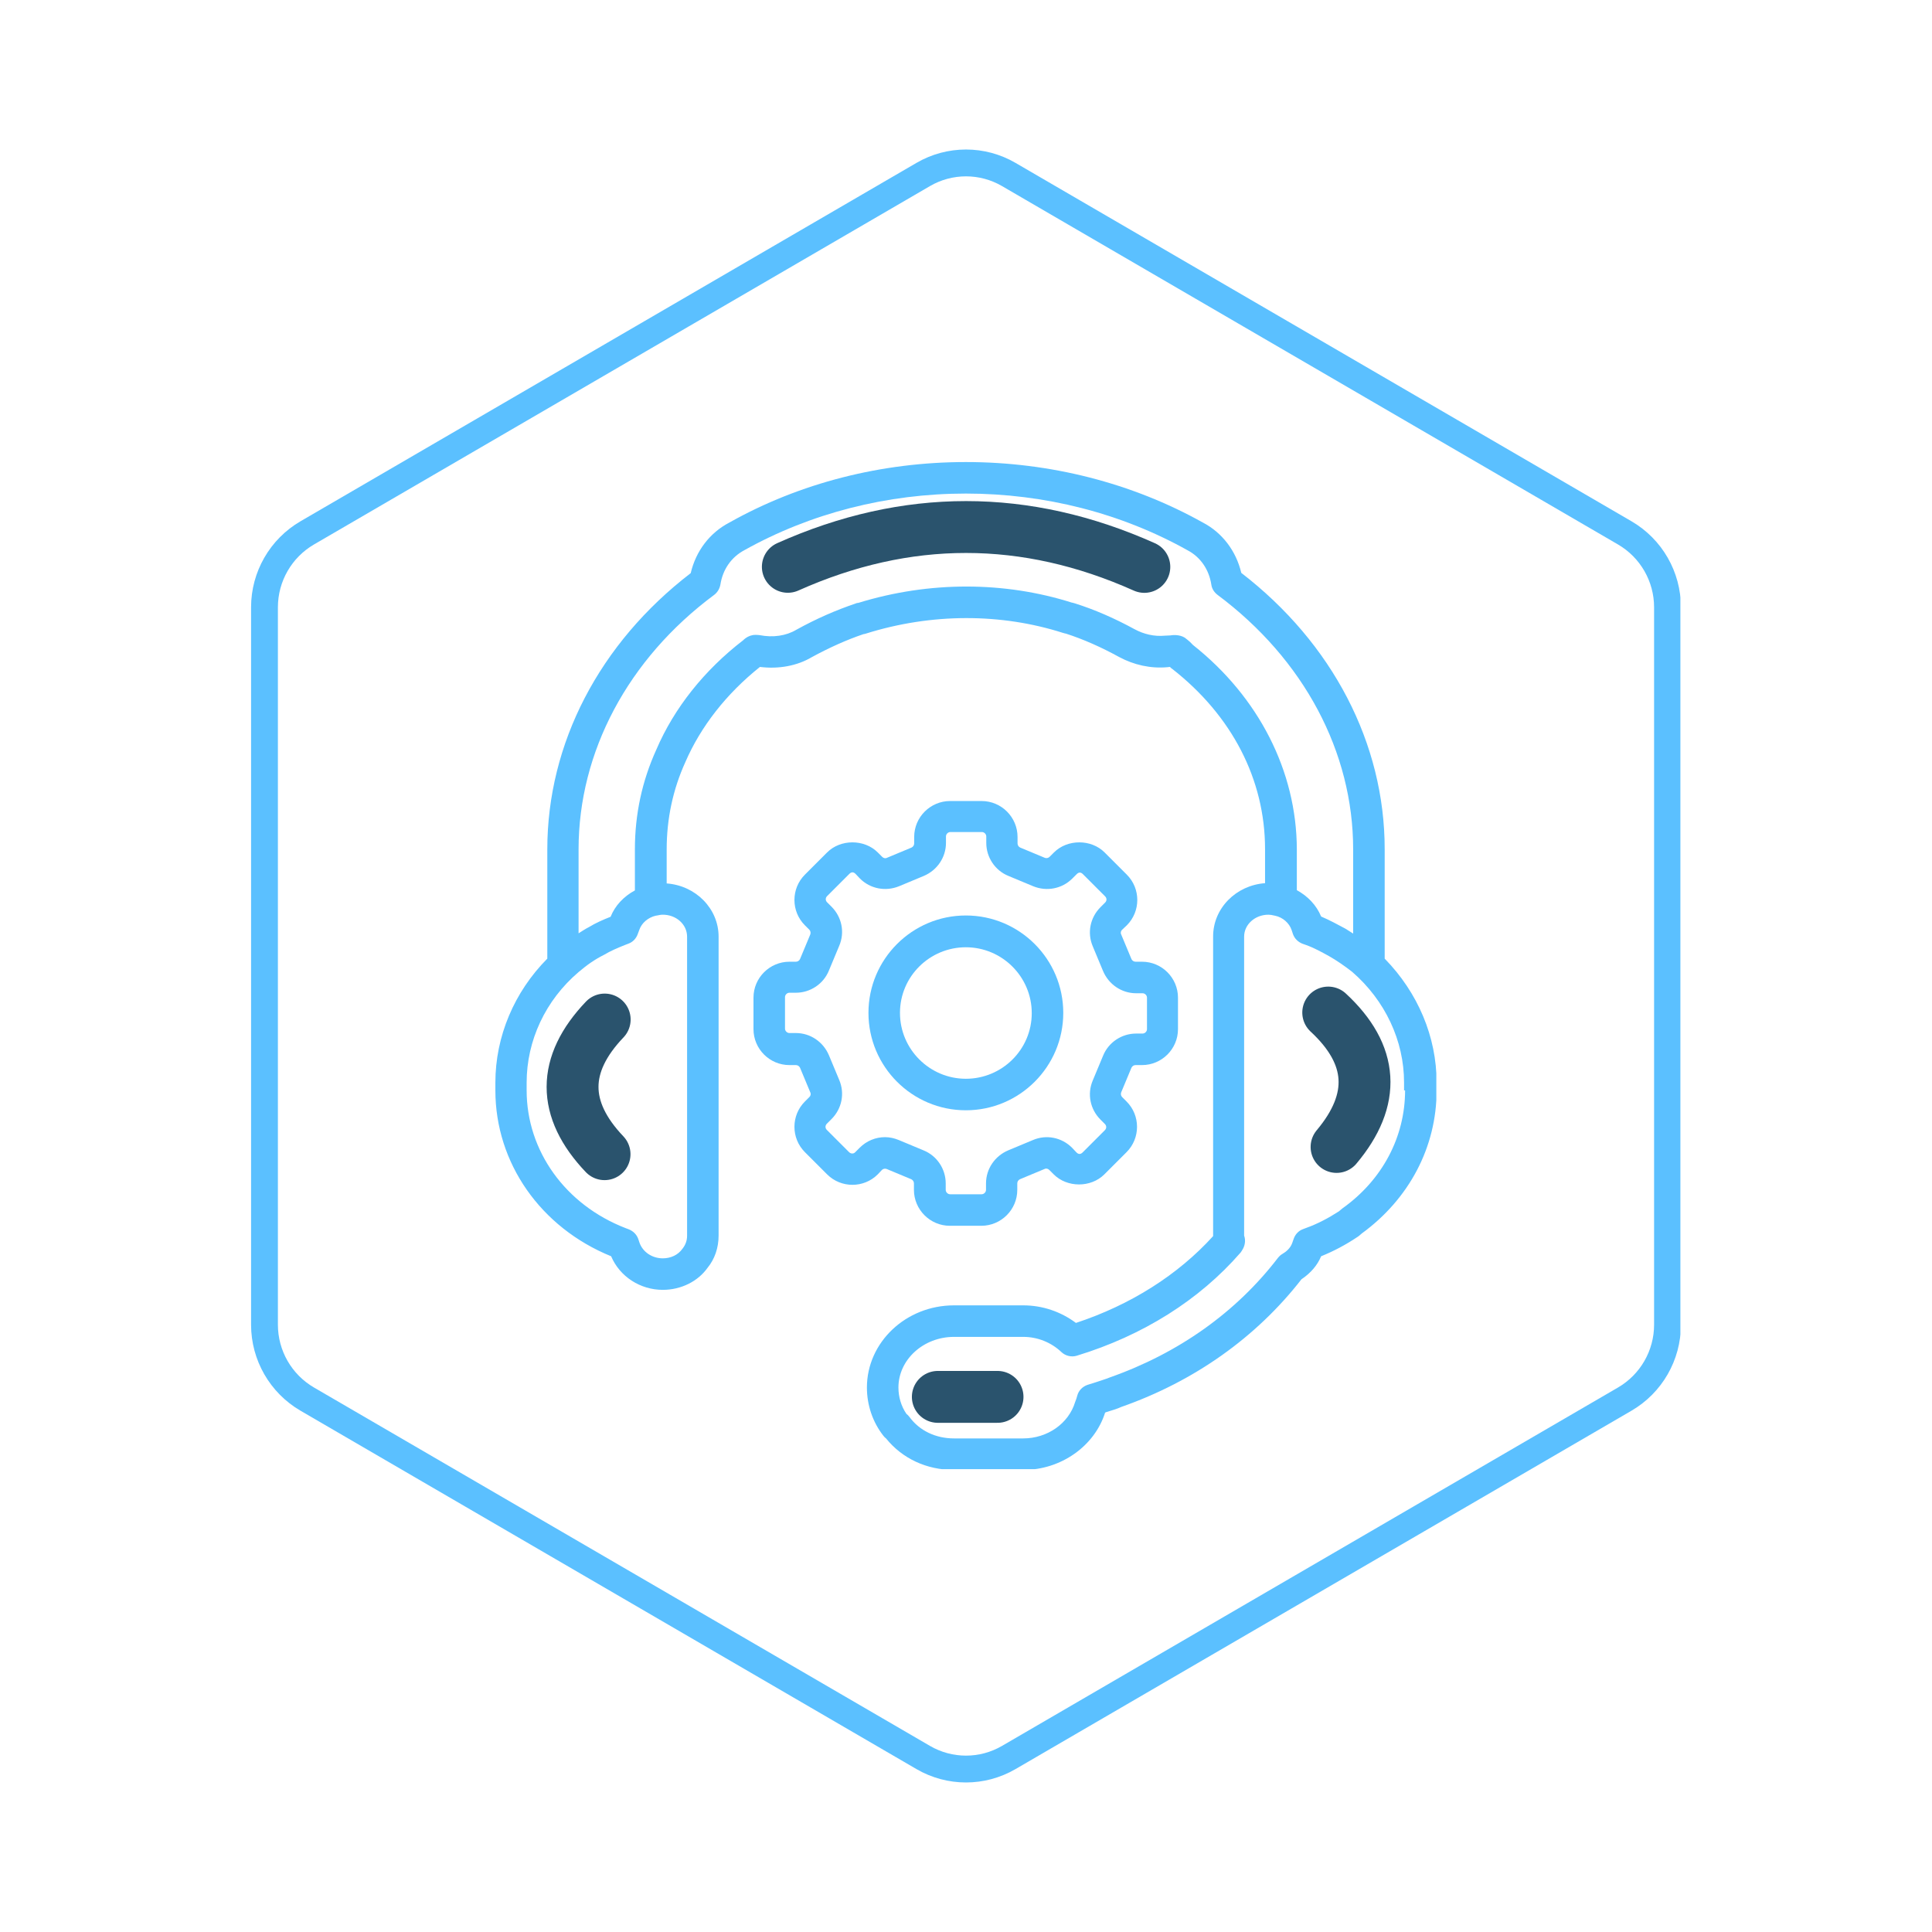
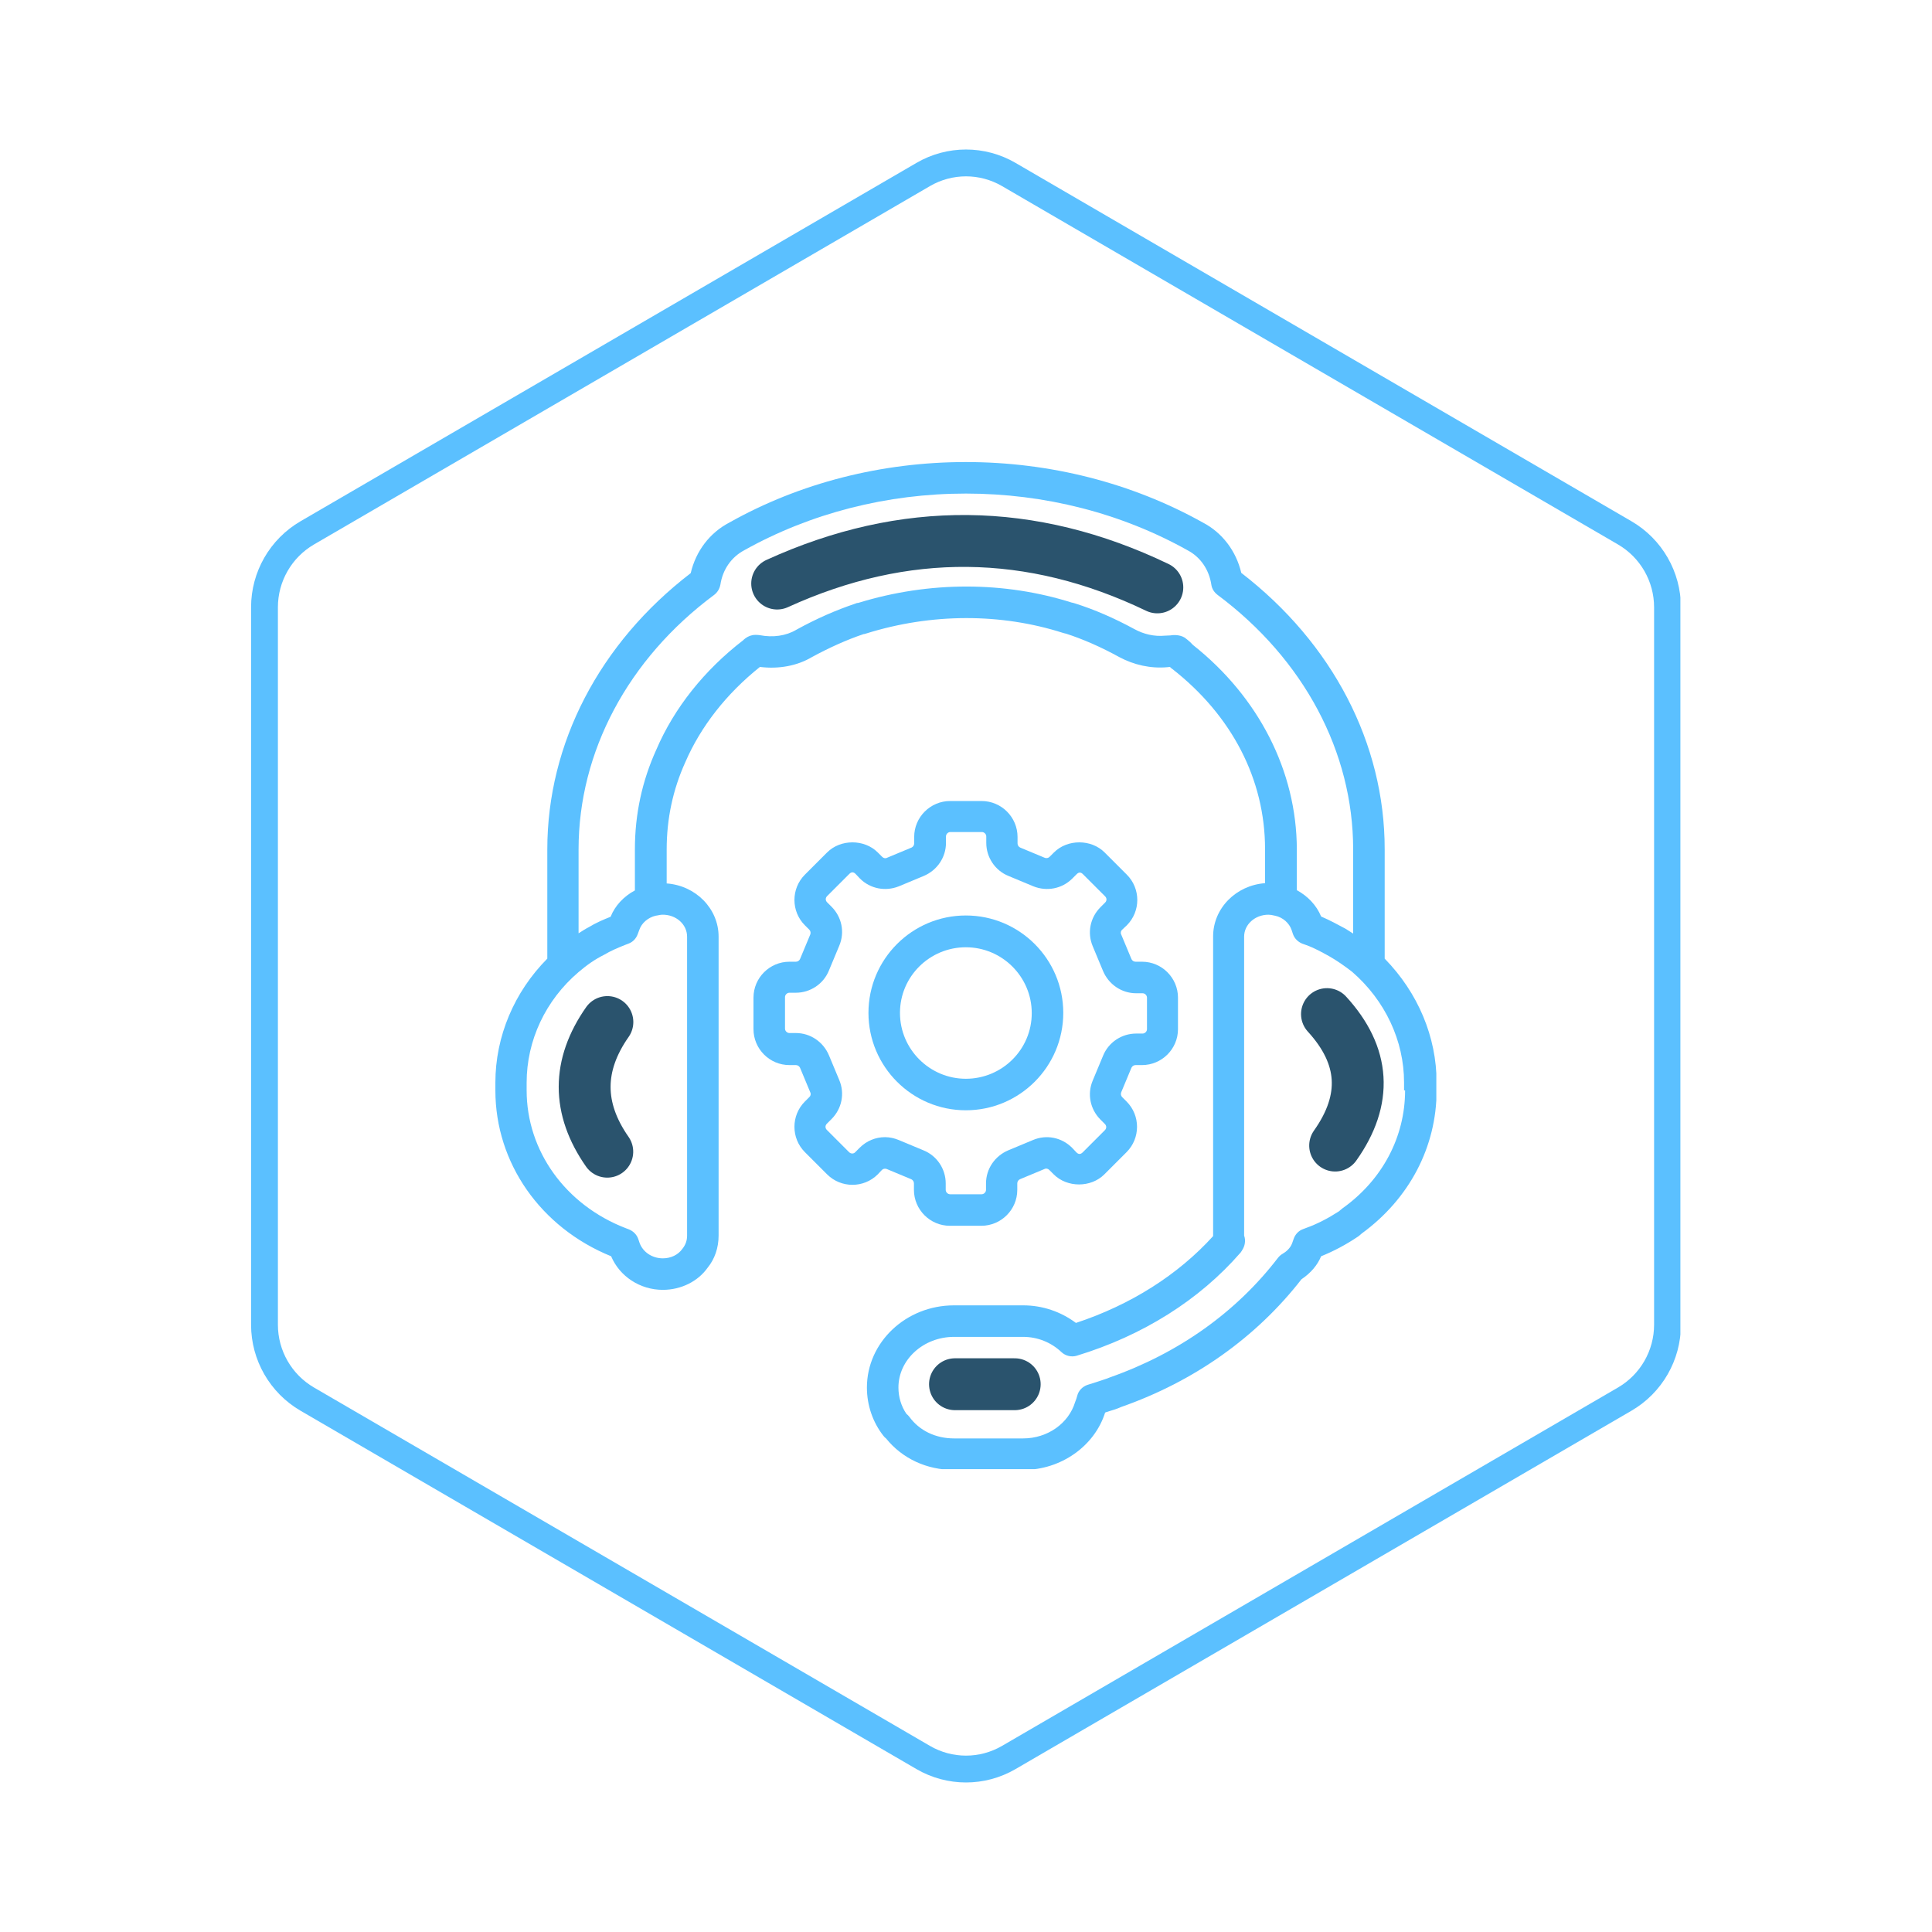
<svg xmlns="http://www.w3.org/2000/svg" width="1080" zoomAndPan="magnify" viewBox="0 0 810 810" height="1080" preserveAspectRatio="xMidYMid meet" version="1.0">
  <defs>
-     <clipPath id="672c728e0f">
+     <clipPath id="9a987b58c2">
      <path d="M 105.262 62 L 704.512 62 L 704.512 748 L 105.262 748 Z M 105.262 62 " clip-rule="nonzero" />
    </clipPath>
-     <clipPath id="2d135f21c7">
+     <clipPath id="07c651ebfa">
      <path d="M 425.742 68.281 L 683.988 218.535 C 696.832 226.008 704.734 239.746 704.734 254.605 L 704.734 555.391 C 704.734 570.25 696.832 583.984 683.988 591.457 L 425.742 741.711 C 412.918 749.172 397.074 749.172 384.254 741.711 L 126.004 591.457 C 113.16 583.984 105.262 570.25 105.262 555.391 L 105.262 254.605 C 105.262 239.746 113.16 226.008 126.004 218.535 L 384.254 68.281 C 397.074 60.82 412.918 60.82 425.742 68.281 Z M 425.742 68.281 " clip-rule="nonzero" />
    </clipPath>
-     <clipPath id="ce590cc8c8">
+     <clipPath id="87a8daa5ea">
      <path d="M 207.688 193.691 L 602.188 193.691 L 602.188 615.941 L 207.688 615.941 Z M 207.688 193.691 " clip-rule="nonzero" />
    </clipPath>
  </defs>
-   <g clip-path="url(#672c728e0f)">
-     <g clip-path="url(#2d135f21c7)">
+   <g clip-path="url(#9a987b58c2)">
+     <g clip-path="url(#07c651ebfa)">
      <path stroke-linecap="butt" transform="matrix(0.75, 0, 0, 0.75, 105.2604, 56.21218)" fill="none" stroke-linejoin="miter" d="M 427.309 16.092 L 771.637 216.431 C 788.762 226.394 799.299 244.712 799.299 264.524 L 799.299 665.571 C 799.299 685.384 788.762 703.696 771.637 713.66 L 427.309 913.998 C 410.21 923.946 389.085 923.946 371.991 913.998 L 27.658 713.66 C 10.533 703.696 0.002 685.384 0.002 665.571 L 0.002 264.524 C 0.002 244.712 10.533 226.394 27.658 216.431 L 371.991 16.092 C 389.085 6.144 410.21 6.144 427.309 16.092 Z M 427.309 16.092 " stroke="#5bc0ff" stroke-width="30" stroke-opacity="1" stroke-miterlimit="4" />
    </g>
  </g>
  <path fill="#5bc0ff" d="M 369.738 490.516 C 370.281 489.977 371.039 489.867 371.688 490.082 L 382.086 494.414 C 382.738 494.742 383.172 495.391 383.172 496.148 L 383.172 498.855 C 383.172 507.09 389.887 513.914 398.227 513.914 L 411.441 513.914 C 419.676 513.914 426.5 507.199 426.5 498.855 L 426.5 496.148 C 426.5 495.391 426.934 494.742 427.582 494.414 L 437.98 490.082 C 438.633 489.758 439.391 489.977 439.93 490.516 L 441.773 492.359 C 447.406 497.992 457.371 497.992 463.004 492.359 L 472.32 483.043 C 478.168 477.191 478.168 467.66 472.32 461.812 L 470.477 459.969 C 469.938 459.43 469.828 458.668 470.043 458.02 L 474.379 447.621 C 474.703 446.973 475.352 446.539 476.109 446.539 L 478.82 446.539 C 487.051 446.539 493.875 439.82 493.875 431.48 L 493.875 418.266 C 493.875 410.031 487.16 403.207 478.82 403.207 L 476.109 403.207 C 475.352 403.207 474.703 402.777 474.379 402.125 L 470.043 391.727 C 469.719 391.078 469.938 390.211 470.477 389.777 L 472.43 387.934 C 478.277 382.086 478.277 372.555 472.43 366.703 L 463.113 357.387 C 457.48 351.754 447.516 351.754 441.883 357.387 L 440.039 359.23 C 439.496 359.773 438.738 359.879 438.09 359.664 L 427.691 355.332 C 427.039 355.004 426.609 354.355 426.609 353.598 L 426.609 350.891 C 426.609 342.656 419.891 335.832 411.551 335.832 L 398.336 335.832 C 390.102 335.832 383.277 342.547 383.277 350.891 L 383.277 353.598 C 383.277 354.355 382.844 355.004 382.195 355.332 L 371.797 359.664 C 371.148 359.988 370.387 359.773 369.848 359.23 L 368.004 357.387 C 362.371 351.754 352.406 351.754 346.773 357.387 L 337.457 366.703 C 331.609 372.555 331.609 382.086 337.457 387.934 L 339.301 389.777 C 339.84 390.32 339.949 391.078 339.734 391.727 L 335.402 402.125 C 335.074 402.777 334.426 403.207 333.668 403.207 L 330.961 403.207 C 322.727 403.207 315.902 409.926 315.902 418.266 L 315.902 431.48 C 315.902 439.715 322.617 446.539 330.961 446.539 L 333.668 446.539 C 334.426 446.539 335.074 446.973 335.402 447.621 L 339.734 458.02 C 340.059 458.668 339.84 459.535 339.301 459.969 L 337.457 461.812 C 331.609 467.66 331.609 477.191 337.457 483.043 L 346.773 492.359 C 352.625 498.207 362.156 498.207 368.004 492.359 Z M 358.582 483.043 C 357.93 483.801 356.738 483.801 355.98 483.043 L 346.664 473.727 C 345.906 472.969 345.906 471.887 346.664 471.125 L 348.617 469.176 C 352.949 464.844 354.25 458.453 351.867 452.82 L 347.531 442.422 C 345.148 436.789 339.734 433.105 333.668 433.105 L 330.961 433.105 C 329.984 433.105 329.117 432.238 329.117 431.266 L 329.117 418.051 C 329.117 417.074 329.984 416.207 330.961 416.207 L 333.668 416.207 C 339.734 416.207 345.258 412.523 347.531 406.891 L 351.867 396.492 C 354.25 390.859 352.949 384.469 348.617 380.137 L 346.773 378.293 C 346.016 377.535 346.016 376.453 346.773 375.695 L 356.09 366.379 C 356.957 365.512 357.824 365.512 358.691 366.379 L 360.531 368.328 C 364.863 372.66 371.254 373.852 376.887 371.578 L 387.285 367.246 C 392.918 364.863 396.602 359.445 396.602 353.379 L 396.602 350.672 C 396.602 349.699 397.469 348.832 398.445 348.832 L 411.66 348.832 C 412.633 348.832 413.5 349.699 413.5 350.672 L 413.5 353.379 C 413.5 359.445 417.184 364.973 422.816 367.246 L 433.215 371.578 C 438.848 373.852 445.238 372.66 449.57 368.328 L 451.414 366.488 C 452.281 365.621 453.148 365.621 454.012 366.488 L 463.328 375.805 C 464.086 376.562 464.086 377.645 463.328 378.402 L 461.379 380.352 C 457.047 384.688 455.746 391.078 458.129 396.711 L 462.461 407.109 C 464.844 412.742 470.262 416.426 476.328 416.426 L 479.035 416.426 C 480.012 416.426 480.879 417.289 480.879 418.266 L 480.879 431.48 C 480.879 432.457 480.012 433.324 479.035 433.324 L 476.328 433.324 C 470.262 433.324 464.738 437.004 462.461 442.637 L 458.129 453.035 C 455.746 458.668 457.047 465.062 461.379 469.395 L 463.219 471.234 C 463.98 471.992 463.98 473.078 463.219 473.836 L 453.906 483.152 C 453.039 484.016 452.172 484.016 451.305 483.152 L 449.465 481.199 C 445.129 476.867 438.738 475.566 433.105 477.949 L 422.707 482.285 C 417.074 484.668 413.391 490.082 413.391 496.148 L 413.391 498.855 C 413.391 499.832 412.527 500.699 411.551 500.699 L 398.336 500.699 C 397.359 500.699 396.496 499.832 396.496 498.855 L 396.496 496.148 C 396.496 490.082 392.812 484.559 387.18 482.285 L 376.781 477.949 C 374.938 477.191 372.988 476.758 371.039 476.758 C 367.141 476.758 363.348 478.277 360.422 481.199 Z M 358.582 483.043 " fill-opacity="1" fill-rule="nonzero" />
  <path fill="#5bc0ff" d="M 404.941 465.492 C 427.473 465.492 445.781 447.188 445.781 424.656 C 445.781 402.125 427.473 383.82 404.941 383.82 C 382.414 383.82 364.105 402.125 364.105 424.656 C 364.105 447.188 382.414 465.492 404.941 465.492 Z M 404.941 397.145 C 420.109 397.145 432.566 409.492 432.566 424.766 C 432.566 440.039 420.109 452.277 404.941 452.277 C 389.777 452.277 377.32 439.93 377.32 424.656 C 377.32 409.383 389.777 397.145 404.941 397.145 Z M 404.941 397.145 " fill-opacity="1" fill-rule="nonzero" />
-   <g clip-path="url(#ce590cc8c8)">
+   <g clip-path="url(#87a8daa5ea)">
    <path fill="#5bc0ff" d="M 580.535 401.91 L 580.535 355.98 C 580.535 311.676 558.652 269.648 520.414 240.184 C 518.25 230.977 512.398 223.285 504.273 219.062 C 474.594 202.488 440.258 193.715 404.941 193.715 C 369.629 193.715 335.293 202.488 305.828 219.062 C 297.488 223.395 291.746 231.086 289.582 240.293 C 251.344 269.648 229.461 311.676 229.461 356.09 L 229.461 401.91 C 215.598 415.883 207.688 434.516 207.688 453.902 L 207.688 457.152 C 207.688 487.59 226.645 514.672 256.219 526.695 C 259.793 535.145 268.348 540.777 277.883 540.777 C 285.574 540.777 292.613 537.203 296.621 531.57 C 299.652 527.887 301.277 523.121 301.277 518.031 L 301.277 392.703 C 301.277 380.895 291.637 371.254 279.508 370.387 L 279.508 356.09 C 279.508 343.309 282.105 331.066 287.305 319.586 C 293.805 304.527 304.637 290.77 318.609 279.613 C 326.41 280.59 334.207 279.18 340.383 275.496 C 347.75 271.488 355.008 268.238 362.047 265.855 C 362.371 265.855 362.699 265.75 363.023 265.641 C 390.645 256.973 419.785 257.082 445.562 265.316 C 445.781 265.422 446.105 265.422 446.32 265.531 C 446.43 265.531 446.648 265.641 446.863 265.641 C 454.23 268.023 461.594 271.273 469.285 275.496 C 475.352 278.746 482.395 280.371 489.434 279.723 C 489.758 279.723 490.086 279.613 490.52 279.613 C 490.734 279.938 491.059 280.156 491.383 280.371 C 516.516 299.977 530.379 326.84 530.379 355.98 L 530.379 370.277 C 518.25 371.145 508.605 380.785 508.605 392.594 L 508.605 518.031 C 508.605 518.137 508.605 518.137 508.605 518.246 C 493.875 534.496 474.051 547.059 451.09 554.645 C 444.699 549.875 437.008 547.277 428.992 547.277 L 399.961 547.277 C 379.812 547.277 363.457 562.766 363.457 581.723 C 363.457 589.199 365.949 596.348 370.387 601.98 C 370.715 602.414 371.039 602.738 371.473 603.062 C 378.297 611.512 388.477 616.277 399.961 616.277 L 428.992 616.277 C 444.805 616.277 458.887 606.312 463.328 592.23 C 463.438 592.23 463.438 592.23 463.547 592.121 C 465.93 591.363 468.312 590.715 470.152 589.848 C 500.699 579.125 526.695 560.711 545.652 536.336 C 549.555 533.738 552.371 530.379 553.887 526.695 C 558.977 524.637 564.176 521.93 569.16 518.57 C 569.484 518.355 569.809 518.137 570.027 517.922 L 570.895 517.164 C 590.824 502.648 602.305 480.875 602.305 457.152 L 602.305 453.902 C 602.305 434.73 594.508 416.207 580.535 401.91 Z M 288.062 392.703 L 288.062 518.137 C 288.062 520.09 287.414 521.93 286.113 523.555 C 284.273 526.152 281.238 527.562 277.883 527.562 C 273.441 527.562 269.539 524.961 268.133 521.062 L 267.59 519.438 C 266.941 517.598 265.531 516.188 263.691 515.43 L 262.281 514.891 C 237.043 505.141 220.797 482.5 220.797 457.152 L 220.797 453.902 C 220.797 436.246 228.703 419.348 242.57 407.543 C 246.145 404.508 249.395 402.234 253.293 400.285 C 256 398.66 258.816 397.469 262.066 396.168 L 263.477 395.625 C 265.316 394.977 266.723 393.461 267.375 391.617 L 268.023 389.887 C 269 386.961 271.707 384.688 274.848 383.926 C 274.848 383.926 275.5 383.82 275.5 383.82 C 276.258 383.711 276.906 383.496 277.664 383.496 C 283.406 383.387 288.062 387.504 288.062 392.703 Z M 500.16 270.406 C 499.293 269.43 498.535 268.781 497.992 268.348 L 497.449 267.914 C 495.609 266.18 492.469 266.074 490.734 266.398 C 489.977 266.398 489.219 266.508 488.352 266.508 C 483.91 266.941 479.469 265.855 475.676 263.797 C 467.121 259.141 458.887 255.566 450.656 252.965 C 450.438 252.859 450.113 252.859 449.898 252.75 C 449.789 252.75 449.57 252.641 449.355 252.641 C 421.301 243.758 389.777 243.543 359.883 252.75 C 359.449 252.75 359.016 252.859 358.582 253.074 C 350.566 255.781 342.332 259.355 333.883 264.016 C 329.551 266.613 324.027 267.371 318.504 266.289 C 318.07 266.18 317.094 266.18 316.66 266.18 C 315.145 266.18 313.734 266.723 312.543 267.59 C 312.109 268.023 311.895 268.023 311.68 268.348 C 295.32 280.914 282.648 296.836 275.172 314.277 C 269.215 327.383 266.184 341.355 266.184 356.09 L 266.184 373.312 C 261.523 375.805 257.844 379.703 256 384.359 C 252.969 385.551 249.719 386.961 246.902 388.695 C 245.387 389.453 243.977 390.426 242.57 391.293 L 242.57 356.09 C 242.57 315.25 263.258 276.254 299.438 249.391 C 300.844 248.309 301.711 246.793 302.039 245.059 C 303.012 238.777 306.586 233.578 312.109 230.652 C 339.84 215.16 371.906 206.93 404.941 206.93 C 437.98 206.93 470.152 215.16 497.992 230.762 C 503.301 233.578 506.875 238.777 507.848 245.059 C 508.066 246.793 509.039 248.309 510.449 249.391 C 546.629 276.363 567.316 315.25 567.316 356.09 L 567.316 391.402 C 566.234 390.75 565.152 389.992 564.066 389.344 C 560.82 387.609 557.461 385.77 553.887 384.254 C 551.938 379.484 548.254 375.695 543.703 373.203 L 543.703 355.98 C 543.594 323.375 527.781 292.285 500.16 270.406 Z M 589.09 457.152 C 589.09 476.652 579.559 494.742 562.77 506.656 C 562.551 506.871 562.336 506.98 562.117 507.199 L 561.359 507.848 C 556.812 510.773 552.262 513.156 547.711 514.781 L 546.305 515.32 C 544.461 515.973 543.055 517.488 542.402 519.328 L 541.754 521.172 C 540.996 523.34 539.152 524.855 537.637 525.723 C 536.879 526.156 536.336 526.695 535.797 527.348 C 518.355 550.094 494.199 567.316 465.277 577.5 C 463.438 578.258 461.488 578.801 459.645 579.449 C 458.348 579.883 457.156 580.207 455.855 580.641 C 453.797 581.398 452.172 583.023 451.629 585.191 C 451.414 586.055 451.195 586.707 450.762 587.789 C 448.055 596.781 439.172 603.062 428.992 603.062 L 399.961 603.062 C 392.27 603.062 385.445 599.812 381.219 593.965 C 380.895 593.531 380.461 593.098 380.027 592.773 C 377.863 589.633 376.672 585.73 376.672 581.723 C 376.672 570.023 387.18 560.492 399.961 560.492 L 428.992 560.492 C 434.949 560.492 440.688 562.766 445.023 566.883 C 446.754 568.508 449.246 569.051 451.414 568.398 C 479.145 559.949 502.867 545.004 520.09 525.18 C 520.199 525.07 520.305 524.961 520.305 524.855 C 520.523 524.637 520.633 524.422 520.738 524.203 C 521.93 522.473 522.363 520.09 521.605 518.031 L 521.605 392.703 C 521.605 387.609 526.156 383.496 531.789 383.496 C 532.547 383.496 533.195 383.602 534.605 383.926 C 537.746 384.578 540.562 386.961 541.539 389.992 L 542.078 391.617 C 542.73 393.461 544.137 394.867 545.977 395.625 L 547.496 396.168 C 550.852 397.359 553.996 399.094 557.137 400.824 C 560.387 402.668 563.527 404.832 566.883 407.434 C 580.75 419.457 588.656 436.355 588.656 453.797 L 588.656 457.152 Z M 589.09 457.152 " fill-opacity="1" fill-rule="nonzero" />
  </g>
-   <path stroke-linecap="round" transform="matrix(0.75, 0, 0, 0.75, 315.5245, 210.0845)" fill="none" stroke-linejoin="miter" d="M 19.702 36.747 C 86.134 7.07 152.566 7.085 218.993 36.788 " stroke="#2a536d" stroke-width="29" stroke-opacity="1" stroke-miterlimit="4" />
-   <path stroke-linecap="round" transform="matrix(0.0472229, 0.748512, -0.748512, 0.0472229, 580.111, 407.2519)" fill="none" stroke-linejoin="miter" d="M 21.021 32.385 C 46.11 8.511 71.205 8.539 96.296 32.463 " stroke="#2a536d" stroke-width="29" stroke-opacity="1" stroke-miterlimit="4" />
-   <path stroke-linecap="round" transform="matrix(0, -0.75, 0.75, 0, 229.1729, 499.6657)" fill="none" stroke-linejoin="miter" d="M 21.023 32.384 C 46.112 8.514 71.205 8.54 96.294 32.462 " stroke="#2a536d" stroke-width="29" stroke-opacity="1" stroke-miterlimit="4" />
-   <path stroke-linecap="round" transform="matrix(-0.75, 0, 0, -0.75, 429.1661, 596.5197)" fill="none" stroke-linejoin="miter" d="M 14.591 14.5 C 25.716 14.5 36.846 14.5 47.971 14.5 " stroke="#2a536d" stroke-width="29" stroke-opacity="1" stroke-miterlimit="4" />
+   <path stroke-linecap="round" transform="matrix(0.749963, 0.00740789, -0.00740789, 0.749963, 311.2984, 214.9994)" fill="none" stroke-linejoin="miter" d="M 19.768 39.349 C 90.611 6.2 161.453 6.219 232.294 39.396 " stroke="#2a536d" stroke-width="29" stroke-opacity="1" stroke-miterlimit="4" />
+   <path stroke-linecap="round" transform="matrix(0.0472229, 0.748512, -0.748512, 0.0472229, 577.2886, 407.9456)" fill="none" stroke-linejoin="miter" d="M 21.159 29.317 C 45.698 9.536 70.24 9.561 94.785 29.39 " stroke="#2a536d" stroke-width="29" stroke-opacity="1" stroke-miterlimit="4" />
+   <path stroke-linecap="round" transform="matrix(0, -0.75, 0.75, 0, 234.2445, 498.6593)" fill="none" stroke-linejoin="miter" d="M 21.077 27.143 C 45.233 10.263 69.395 10.283 93.551 27.205 " stroke="#2a536d" stroke-width="29" stroke-opacity="1" stroke-miterlimit="4" />
+   <path stroke-linecap="round" transform="matrix(-0.75, 0, 0, -0.75, 436.3659, 591.2198)" fill="none" stroke-linejoin="miter" d="M 14.592 14.501 C 25.717 14.501 36.847 14.501 47.972 14.501 " stroke="#2a536d" stroke-width="29" stroke-opacity="1" stroke-miterlimit="4" />
</svg>
